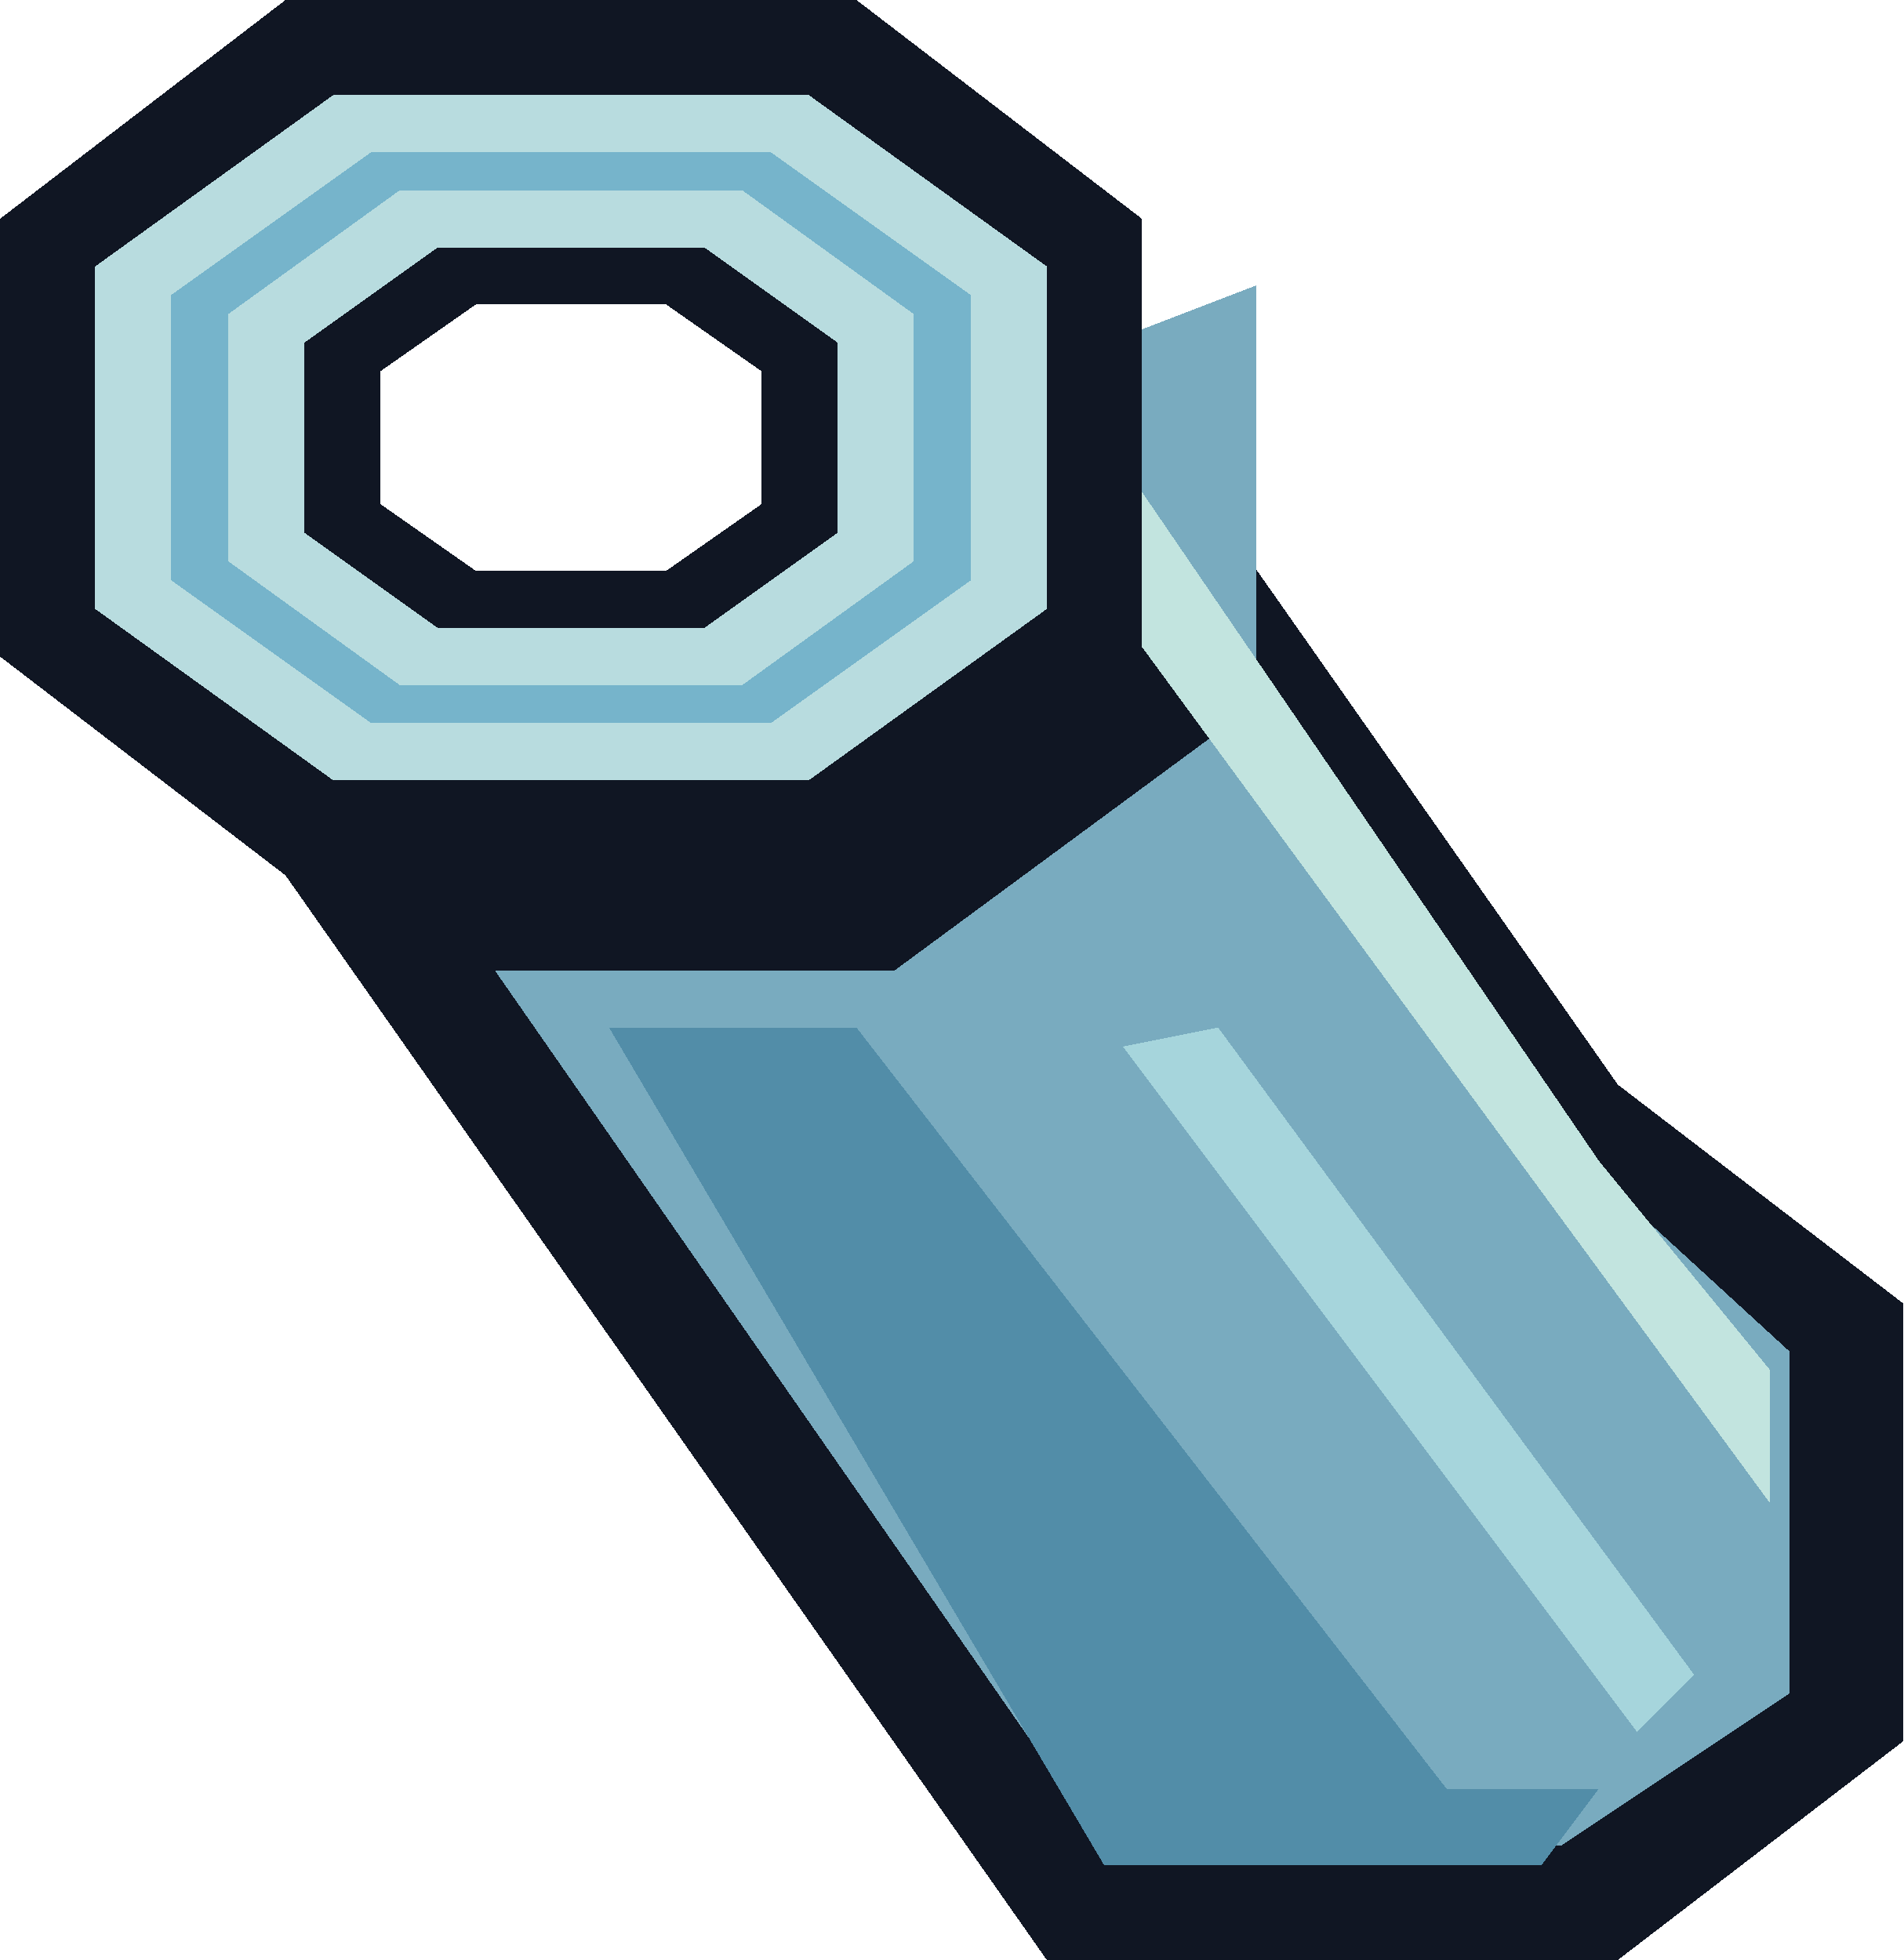
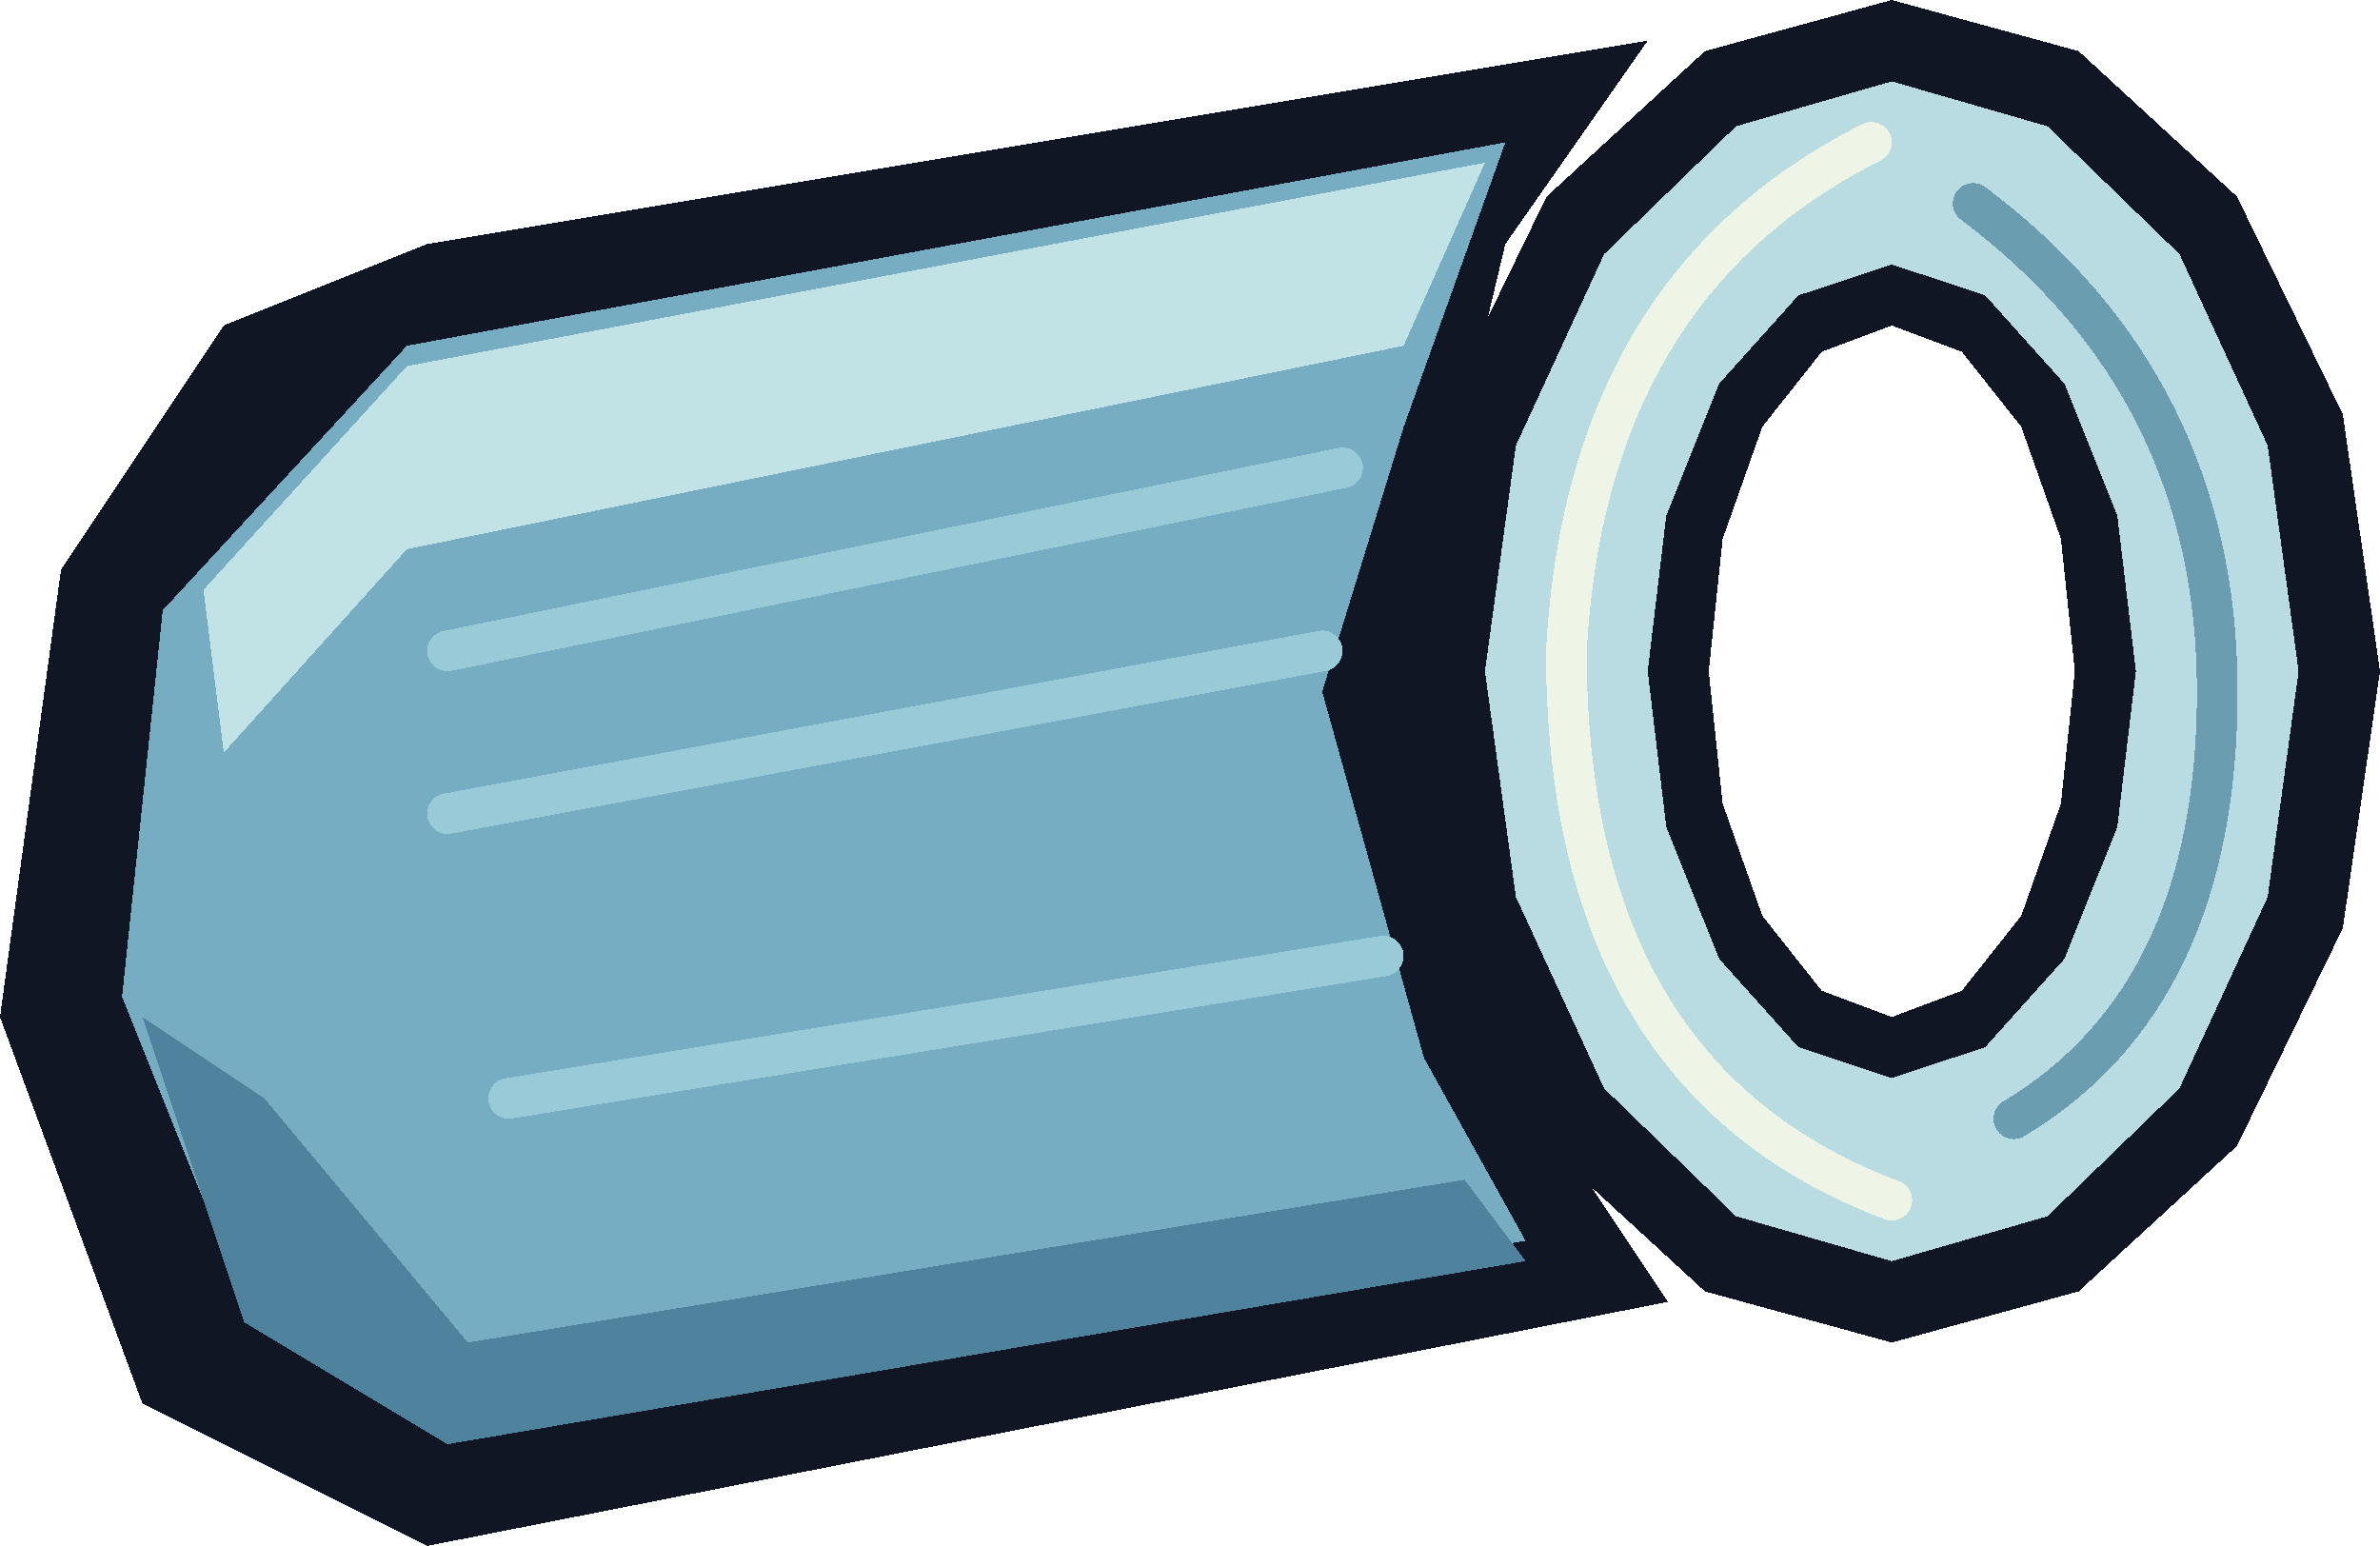
- <svg xmlns="http://www.w3.org/2000/svg" width="100" height="103" viewBox="11 19 100 103" shape-rendering="crispEdges">
-   <path d="M56 19L96 76L111 87.5L111 110.5L96 122L66 122L26 65L56 65L71 53.5L71 30.5Z" fill="#101623" />
-   <path d="M64 39L93 79L105 90V108L93 116H69L37 70H58L77 56V34Z" fill="#79abbf" />
-   <path d="M67 39L95 80L104 91V98L71 53Z" fill="#c2e4df" />
-   <path d="M43 73L56 73L87 113H95L92 117H69Z" fill="#528da8" />
-   <path d="M26 19L56 19L71 30.5L71 53.5L56 65L26 65L11 53.5L11 30.5Z M36 35L46 35L51 38.5L51 45.5L46 49L36 49L31 45.5L31 38.5Z" fill="#101623" fill-rule="evenodd" />
-   <path d="M28.5 24L53.5 24L66 33L66 51L53.5 60L28.5 60L16 51L16 33Z M34 32L48 32L55 37L55 47L48 52L34 52L27 47L27 37Z" fill="#b8dcdf" fill-rule="evenodd" />
-   <path d="M30.5 27L51.5 27L62 34.5L62 49.5L51.5 57L30.5 57L20 49.5L20 34.5Z M32 29L50 29L59 35.5L59 48.5L50 55L32 55L23 48.5L23 35.5Z" fill="#76b4cb" fill-rule="evenodd" />
-   <path d="M70 74L75 73L100 107L97 110Z" fill="#a6d5dc" />
+ <svg xmlns="http://www.w3.org/2000/svg" width="117" height="76" viewBox="5 28 117 76" shape-rendering="crispEdges">
+   <path d="M26 40L86 30L79 40L74 61L79 80L87 92L26 104L12 97L5 78L8 56L16 44Z" fill="#101623" />
+   <path d="M25 45L79 35L74 49L70 62L75 80L80 89L27 98L17 92L11 77L13 58Z" fill="#76adc3" />
+   <path d="M25 46L78 36L74 45L25 55L16 65L15 57Z" fill="#c1e3e6" />
+   <path d="M18 82L28 94L77 86L80 90L27 99L17 93L12 78Z" fill="#4e829d" />
+   <path d="M27 60L71 51M27 68L70 60M30 82L73 75" fill="none" stroke="#98cad7" stroke-width="2" stroke-linejoin="round" stroke-linecap="round" />
+   <path d="M122 61L120.173 73.629L114.971 84.335L107.184 91.488L98 94L88.816 91.488L81.029 84.335L75.827 73.629L74 61L75.827 48.371L81.029 37.665L88.816 30.512L98 28L107.184 30.512L114.971 37.665L120.173 48.371Z M107 61L106.315 67.506L104.364 73.021L101.444 76.706L98 78L94.556 76.706L91.636 73.021L89.685 67.506L89 61L89.685 54.494L91.636 48.979L94.556 45.294L98 44L101.444 45.294L104.364 48.979L106.315 54.494Z" fill="#101623" fill-rule="evenodd" />
+   <path d="M118 61L116.478 72.098L112.142 81.506L105.654 87.793L98 90L90.346 87.793L83.858 81.506L79.522 72.098L78 61L79.522 49.902L83.858 40.494L90.346 34.207L98 32L105.654 34.207L112.142 40.494L116.478 49.902Z M110 61L109.087 68.654L106.485 75.142L102.592 79.478L98 81L93.408 79.478L89.515 75.142L86.913 68.654L86 61L86.913 53.346L89.515 46.858L93.408 42.522L98 41L102.592 42.522L106.485 46.858L109.087 53.346Z" fill="#b8dce2" fill-rule="evenodd" />
+   <path d="M97 35Q83 42 82 60Q82 81 98 87" fill="none" stroke="#eff5e6" stroke-width="2" stroke-linejoin="round" stroke-linecap="round" />
+   <path d="M102 38Q114 47 114 62Q114 77 104 83" fill="none" stroke="#699daf" stroke-width="2" stroke-linejoin="round" stroke-linecap="round" />
</svg>
